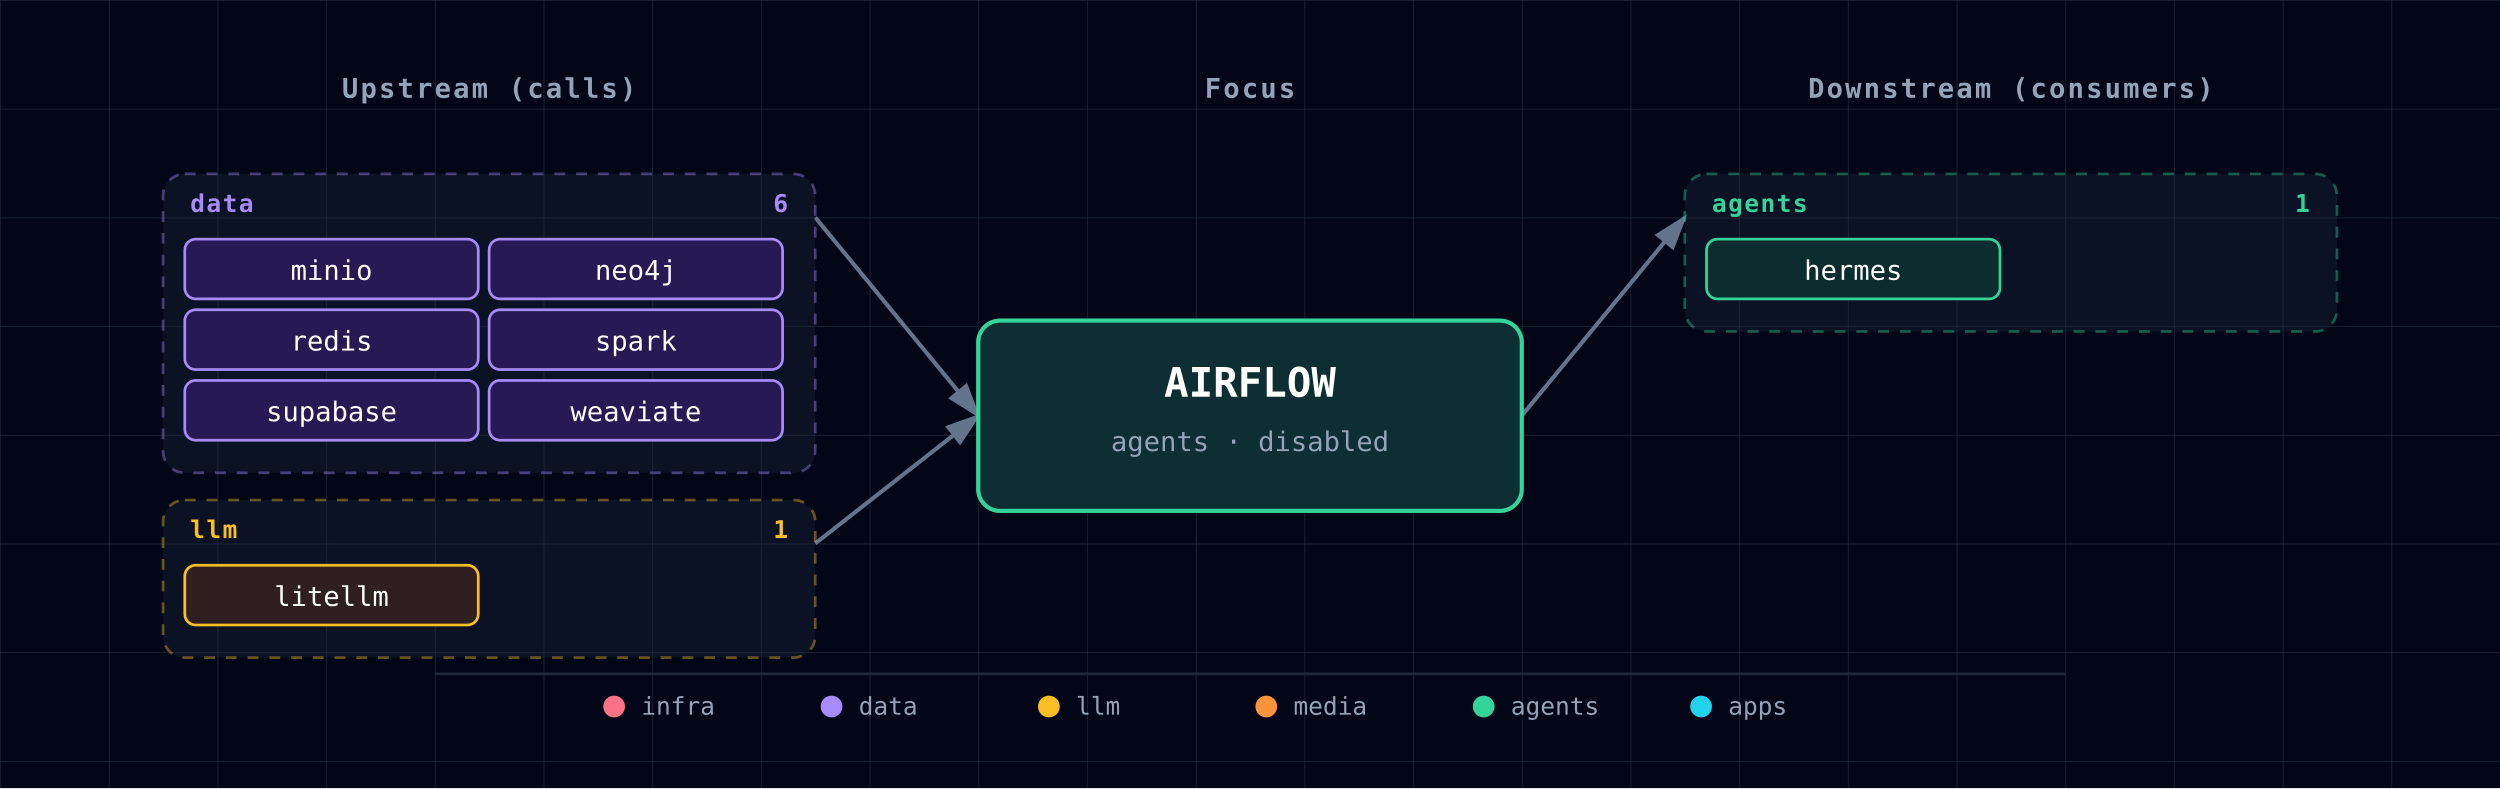
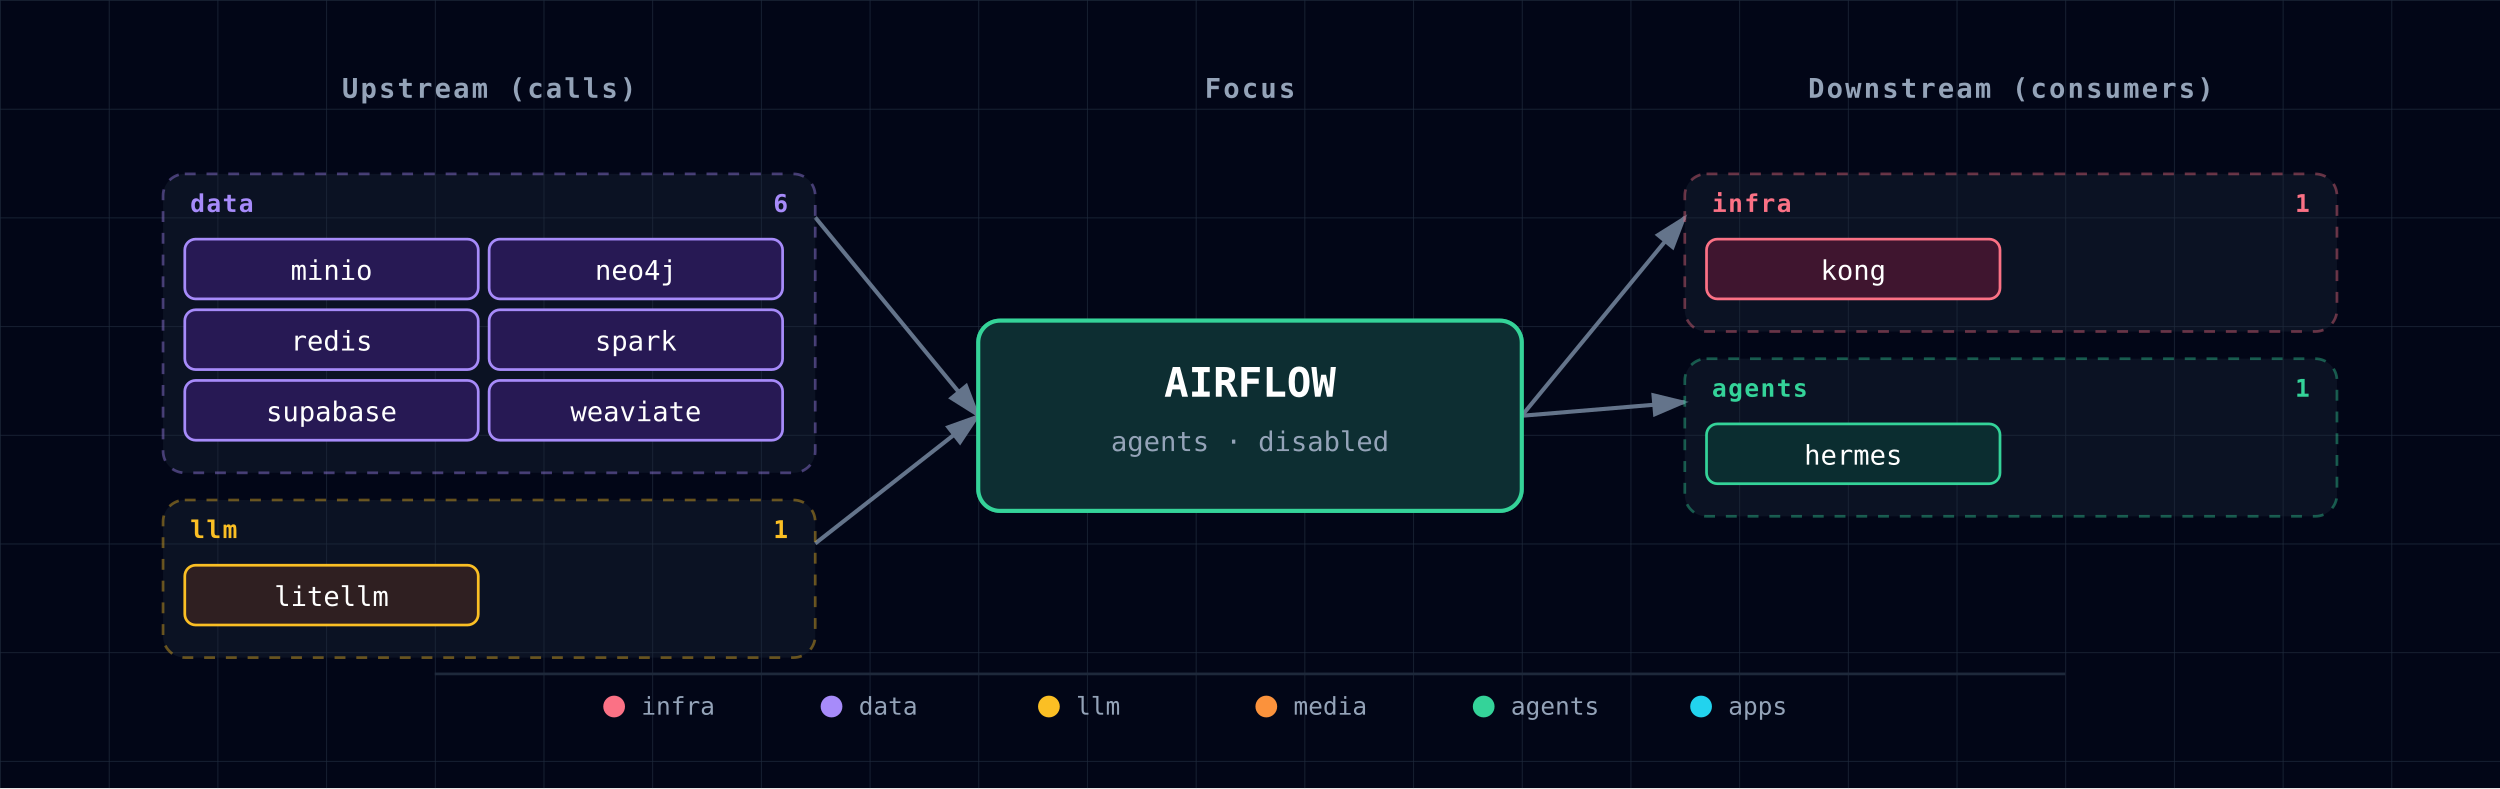
<svg xmlns="http://www.w3.org/2000/svg" viewBox="0 0 920 290" font-family="'JetBrains Mono', 'Fira Code', Menlo, Consolas, monospace">
  <defs>
    <pattern id="grid" width="40" height="40" patternUnits="userSpaceOnUse">
      <path d="M 40 0 L 0 0 0 40" fill="none" stroke="#1e293b" stroke-width="0.5" />
    </pattern>
    <marker id="arrowhead" markerWidth="9" markerHeight="6" refX="8" refY="3" orient="auto">
      <polygon points="0 0, 9 3, 0 6" fill="#64748b" />
    </marker>
    <filter id="focus-glow" x="-50%" y="-50%" width="200%" height="200%">
      <feGaussianBlur in="SourceAlpha" stdDeviation="6" />
      <feFlood flood-color="#34d399" flood-opacity="0.6" />
      <feComposite in2="SourceAlpha" operator="in" />
      <feMerge>
        <feMergeNode />
        <feMergeNode in="SourceGraphic" />
      </feMerge>
    </filter>
  </defs>
  <rect width="920" height="290" fill="#020617" />
  <rect width="920" height="290" fill="url(#grid)" />
  <text x="180" y="36" fill="#94a3b8" font-size="10" font-weight="600" text-anchor="middle" letter-spacing="0.08em">Upstream (calls)</text>
  <text x="460" y="36" fill="#94a3b8" font-size="10" font-weight="600" text-anchor="middle" letter-spacing="0.08em">Focus</text>
  <text x="740" y="36" fill="#94a3b8" font-size="10" font-weight="600" text-anchor="middle" letter-spacing="0.08em">Downstream (consumers)</text>
  <line x1="300" y1="80" x2="360" y2="153" stroke="#64748b" stroke-width="1.5" marker-end="url(#arrowhead)" />
  <line x1="300" y1="200" x2="360" y2="153" stroke="#64748b" stroke-width="1.5" marker-end="url(#arrowhead)" />
  <line x1="560" y1="153" x2="620" y2="80" stroke="#64748b" stroke-width="1.5" marker-end="url(#arrowhead)" />
+   <line x1="560" y1="153" x2="620" y2="148" stroke="#64748b" stroke-width="1.5" marker-end="url(#arrowhead)" />
  <g>
    <g class="cluster">
      <rect x="60" y="64" width="240" height="110" rx="8" fill="rgba(30,41,59,0.35)" stroke="#a78bfa" stroke-width="1" stroke-dasharray="4,4" stroke-opacity="0.4" />
      <text x="70" y="78" fill="#a78bfa" font-size="9" font-weight="700" text-anchor="start" style="letter-spacing:0.06em;text-transform:uppercase;">data</text>
      <text x="290" y="78" fill="#a78bfa" font-size="9" font-weight="600" text-anchor="end">6</text>
    </g>
    <g>
      <rect x="68" y="88" width="108" height="22" rx="4" fill="#0f172a" />
      <rect x="68" y="88" width="108" height="22" rx="4" fill="rgba(76, 29, 149, 0.4)" stroke="#a78bfa" stroke-width="1" />
      <text x="122" y="103" fill="white" font-size="10" text-anchor="middle">minio</text>
    </g>
    <g>
      <rect x="180" y="88" width="108" height="22" rx="4" fill="#0f172a" />
      <rect x="180" y="88" width="108" height="22" rx="4" fill="rgba(76, 29, 149, 0.4)" stroke="#a78bfa" stroke-width="1" />
      <text x="234" y="103" fill="white" font-size="10" text-anchor="middle">neo4j</text>
    </g>
    <g>
      <rect x="68" y="114" width="108" height="22" rx="4" fill="#0f172a" />
      <rect x="68" y="114" width="108" height="22" rx="4" fill="rgba(76, 29, 149, 0.4)" stroke="#a78bfa" stroke-width="1" />
      <text x="122" y="129" fill="white" font-size="10" text-anchor="middle">redis</text>
    </g>
    <g>
      <rect x="180" y="114" width="108" height="22" rx="4" fill="#0f172a" />
      <rect x="180" y="114" width="108" height="22" rx="4" fill="rgba(76, 29, 149, 0.4)" stroke="#a78bfa" stroke-width="1" />
      <text x="234" y="129" fill="white" font-size="10" text-anchor="middle">spark</text>
    </g>
    <g>
      <rect x="68" y="140" width="108" height="22" rx="4" fill="#0f172a" />
      <rect x="68" y="140" width="108" height="22" rx="4" fill="rgba(76, 29, 149, 0.4)" stroke="#a78bfa" stroke-width="1" />
      <text x="122" y="155" fill="white" font-size="10" text-anchor="middle">supabase</text>
    </g>
    <g>
      <rect x="180" y="140" width="108" height="22" rx="4" fill="#0f172a" />
      <rect x="180" y="140" width="108" height="22" rx="4" fill="rgba(76, 29, 149, 0.4)" stroke="#a78bfa" stroke-width="1" />
      <text x="234" y="155" fill="white" font-size="10" text-anchor="middle">weaviate</text>
    </g>
    <g class="cluster">
      <rect x="60" y="184" width="240" height="58" rx="8" fill="rgba(30,41,59,0.35)" stroke="#fbbf24" stroke-width="1" stroke-dasharray="4,4" stroke-opacity="0.4" />
      <text x="70" y="198" fill="#fbbf24" font-size="9" font-weight="700" text-anchor="start" style="letter-spacing:0.06em;text-transform:uppercase;">llm</text>
      <text x="290" y="198" fill="#fbbf24" font-size="9" font-weight="600" text-anchor="end">1</text>
    </g>
    <g>
      <rect x="68" y="208" width="108" height="22" rx="4" fill="#0f172a" />
      <rect x="68" y="208" width="108" height="22" rx="4" fill="rgba(120, 53, 15, 0.3)" stroke="#fbbf24" stroke-width="1" />
      <text x="122" y="223" fill="white" font-size="10" text-anchor="middle">litellm</text>
    </g>
  </g>
  <g>
    <g class="cluster">
-       <rect x="620" y="64" width="240" height="58" rx="8" fill="rgba(30,41,59,0.35)" stroke="#34d399" stroke-width="1" stroke-dasharray="4,4" stroke-opacity="0.4" />
-       <text x="630" y="78" fill="#34d399" font-size="9" font-weight="700" text-anchor="start" style="letter-spacing:0.06em;text-transform:uppercase;">agents</text>
-       <text x="850" y="78" fill="#34d399" font-size="9" font-weight="600" text-anchor="end">1</text>
+       <rect x="620" y="64" width="240" height="58" rx="8" fill="rgba(30,41,59,0.35)" stroke="#fb7185" stroke-width="1" stroke-dasharray="4,4" stroke-opacity="0.4" />
+       <text x="630" y="78" fill="#fb7185" font-size="9" font-weight="700" text-anchor="start" style="letter-spacing:0.06em;text-transform:uppercase;">infra</text>
+       <text x="850" y="78" fill="#fb7185" font-size="9" font-weight="600" text-anchor="end">1</text>
    </g>
    <g>
      <rect x="628" y="88" width="108" height="22" rx="4" fill="#0f172a" />
-       <rect x="628" y="88" width="108" height="22" rx="4" fill="rgba(6, 78, 59, 0.4)" stroke="#34d399" stroke-width="1" />
-       <text x="682" y="103" fill="white" font-size="10" text-anchor="middle">hermes</text>
+       <rect x="628" y="88" width="108" height="22" rx="4" fill="rgba(136, 19, 55, 0.4)" stroke="#fb7185" stroke-width="1" />
+       <text x="682" y="103" fill="white" font-size="10" text-anchor="middle">kong</text>
+     </g>
+     <g class="cluster">
+       <rect x="620" y="132" width="240" height="58" rx="8" fill="rgba(30,41,59,0.35)" stroke="#34d399" stroke-width="1" stroke-dasharray="4,4" stroke-opacity="0.4" />
+       <text x="630" y="146" fill="#34d399" font-size="9" font-weight="700" text-anchor="start" style="letter-spacing:0.06em;text-transform:uppercase;">agents</text>
+       <text x="850" y="146" fill="#34d399" font-size="9" font-weight="600" text-anchor="end">1</text>
+     </g>
+     <g>
+       <rect x="628" y="156" width="108" height="22" rx="4" fill="#0f172a" />
+       <rect x="628" y="156" width="108" height="22" rx="4" fill="rgba(6, 78, 59, 0.4)" stroke="#34d399" stroke-width="1" />
+       <text x="682" y="171" fill="white" font-size="10" text-anchor="middle">hermes</text>
    </g>
  </g>
  <g class="focus" filter="url(#focus-glow)">
    <rect x="360" y="118" width="200" height="70" rx="8" fill="#0f172a" />
    <rect x="360" y="118" width="200" height="70" rx="8" fill="rgba(6, 78, 59, 0.4)" stroke="#34d399" stroke-width="1.5" />
    <text x="460" y="146" fill="white" font-size="15" font-weight="700" text-anchor="middle">AIRFLOW</text>
    <text x="460" y="166" fill="#94a3b8" font-size="10" text-anchor="middle">agents · disabled</text>
  </g>
  <g class="legend">
    <line x1="160" y1="248" x2="760" y2="248" stroke="#1e293b" stroke-width="1" />
    <circle cx="226" cy="260" r="4" fill="#fb7185" />
    <text x="236" y="263" fill="#94a3b8" font-size="9" font-weight="400" text-anchor="start">infra</text>
    <circle cx="306" cy="260" r="4" fill="#a78bfa" />
    <text x="316" y="263" fill="#94a3b8" font-size="9" font-weight="400" text-anchor="start">data</text>
    <circle cx="386" cy="260" r="4" fill="#fbbf24" />
    <text x="396" y="263" fill="#94a3b8" font-size="9" font-weight="400" text-anchor="start">llm</text>
    <circle cx="466" cy="260" r="4" fill="#fb923c" />
    <text x="476" y="263" fill="#94a3b8" font-size="9" font-weight="400" text-anchor="start">media</text>
    <circle cx="546" cy="260" r="4" fill="#34d399" />
    <text x="556" y="263" fill="#94a3b8" font-size="9" font-weight="400" text-anchor="start">agents</text>
    <circle cx="626" cy="260" r="4" fill="#22d3ee" />
    <text x="636" y="263" fill="#94a3b8" font-size="9" font-weight="400" text-anchor="start">apps</text>
  </g>
</svg>
